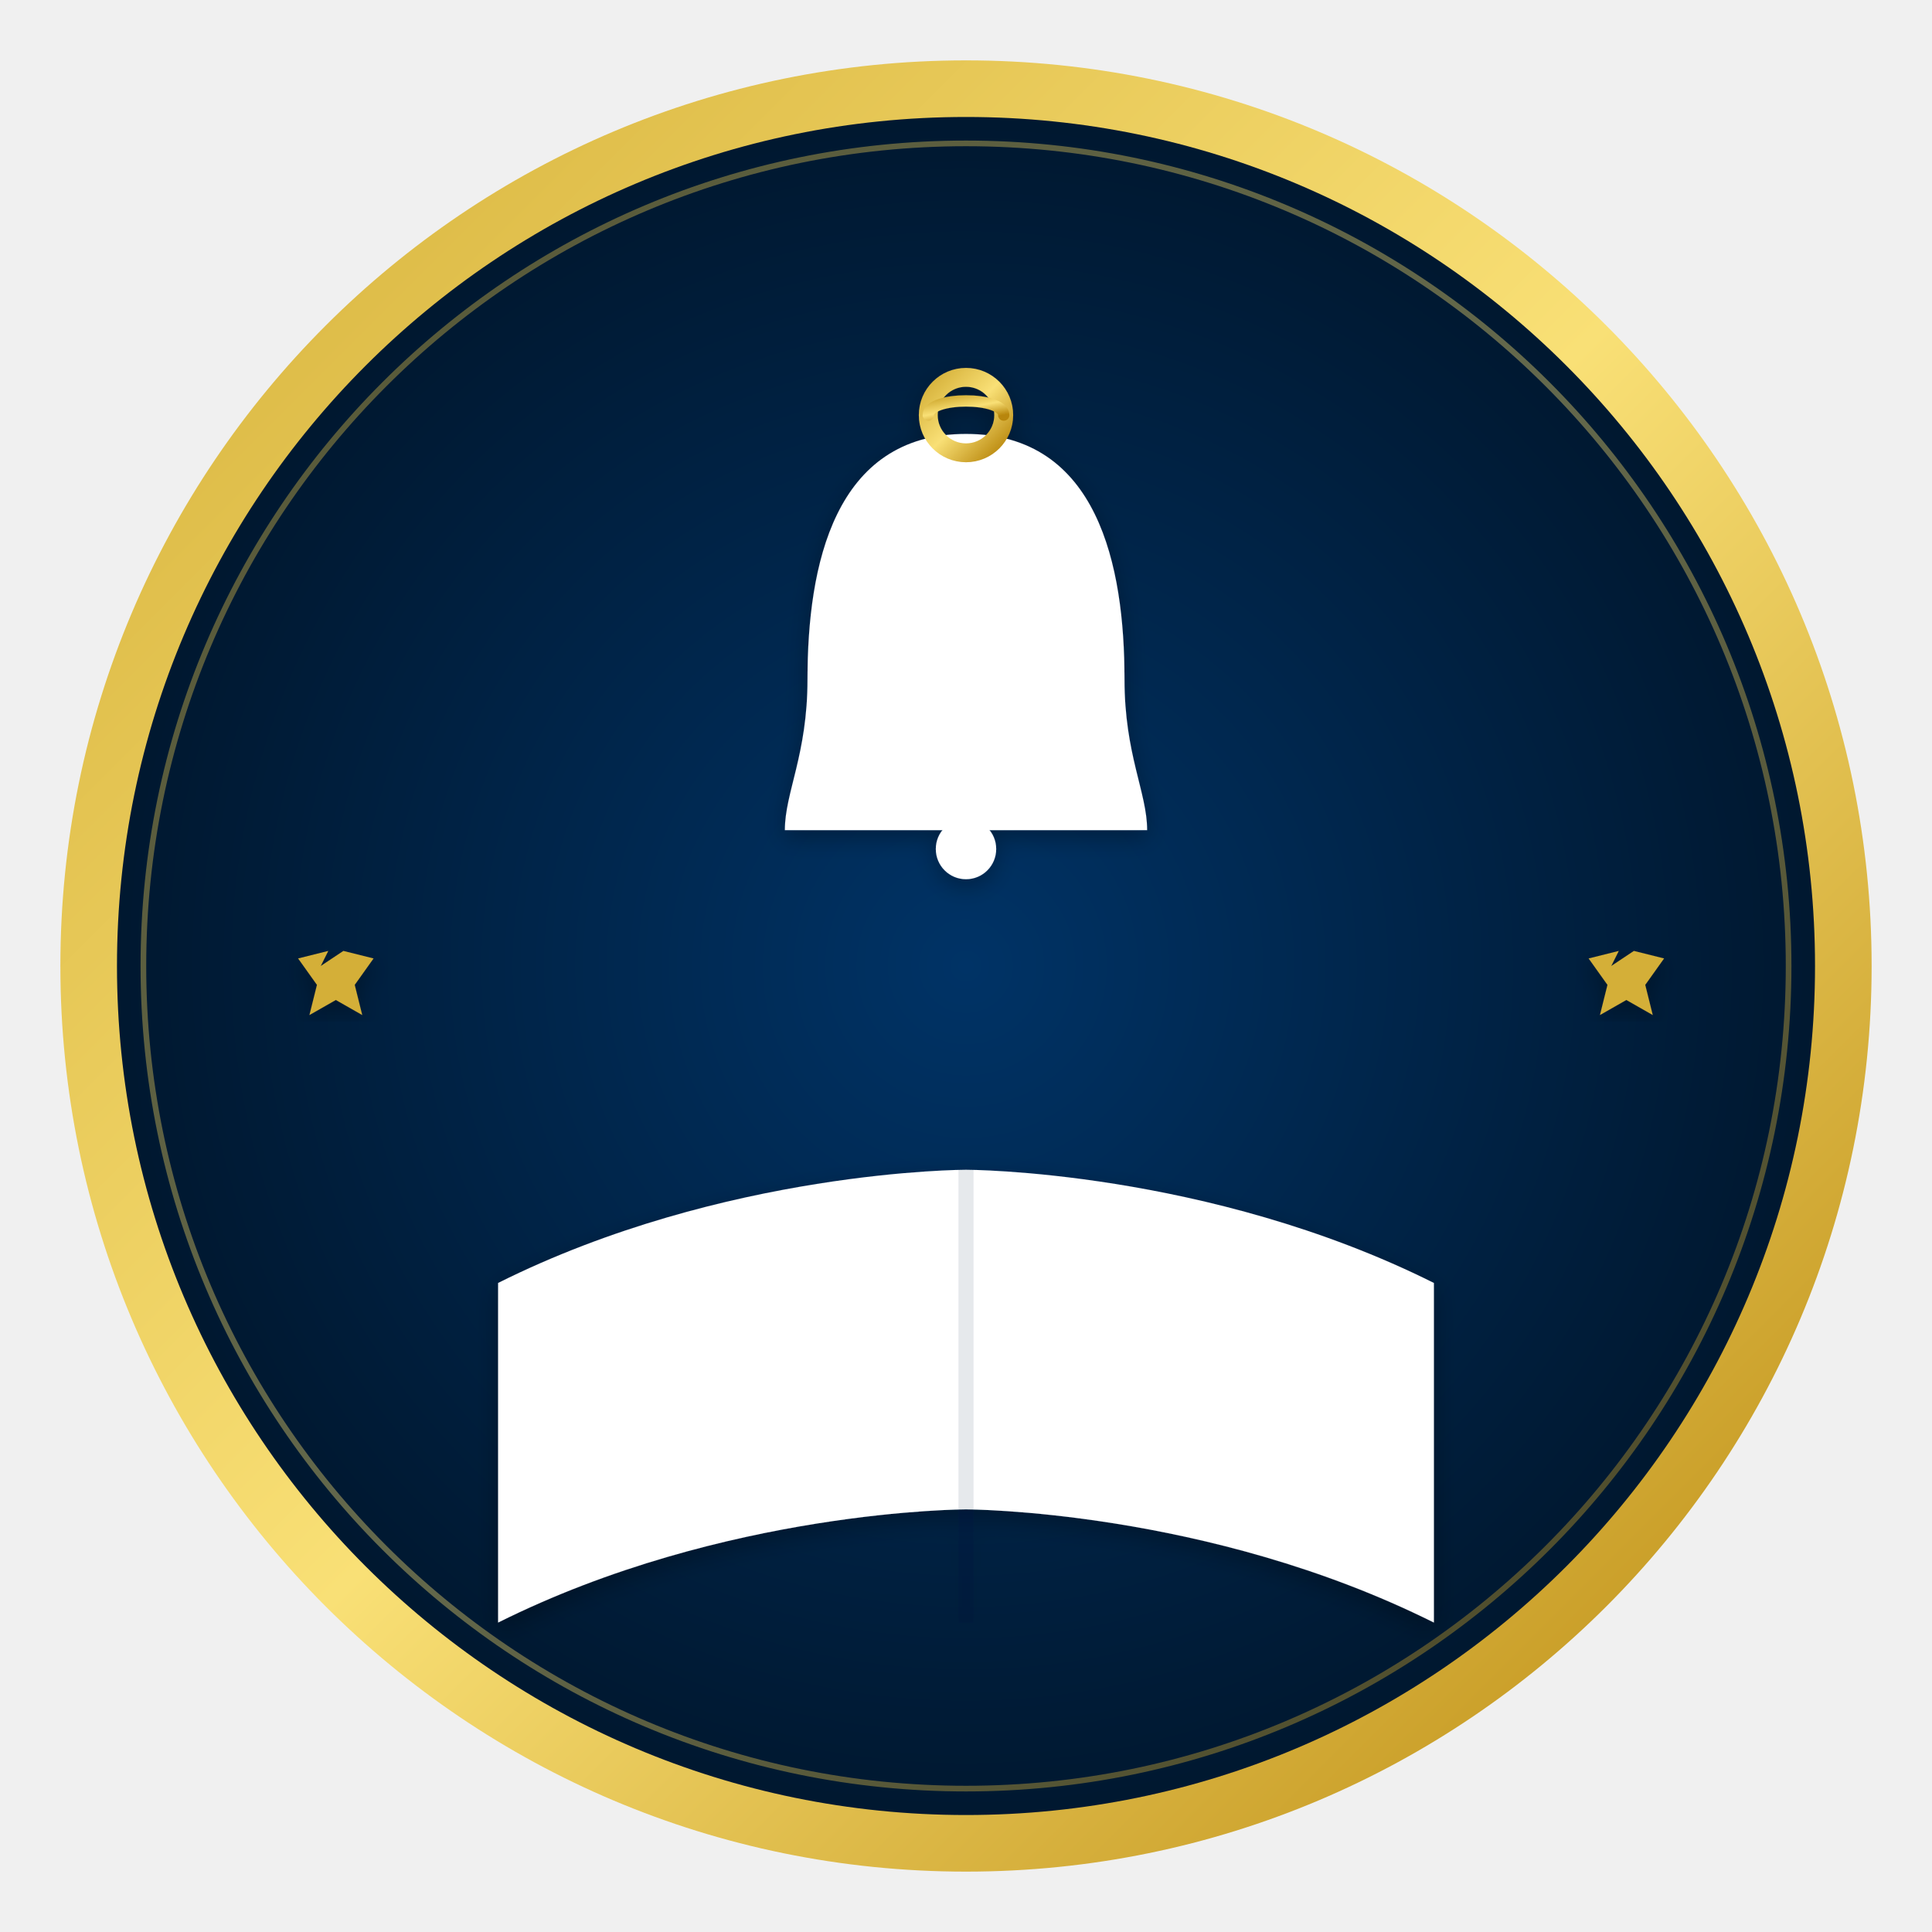
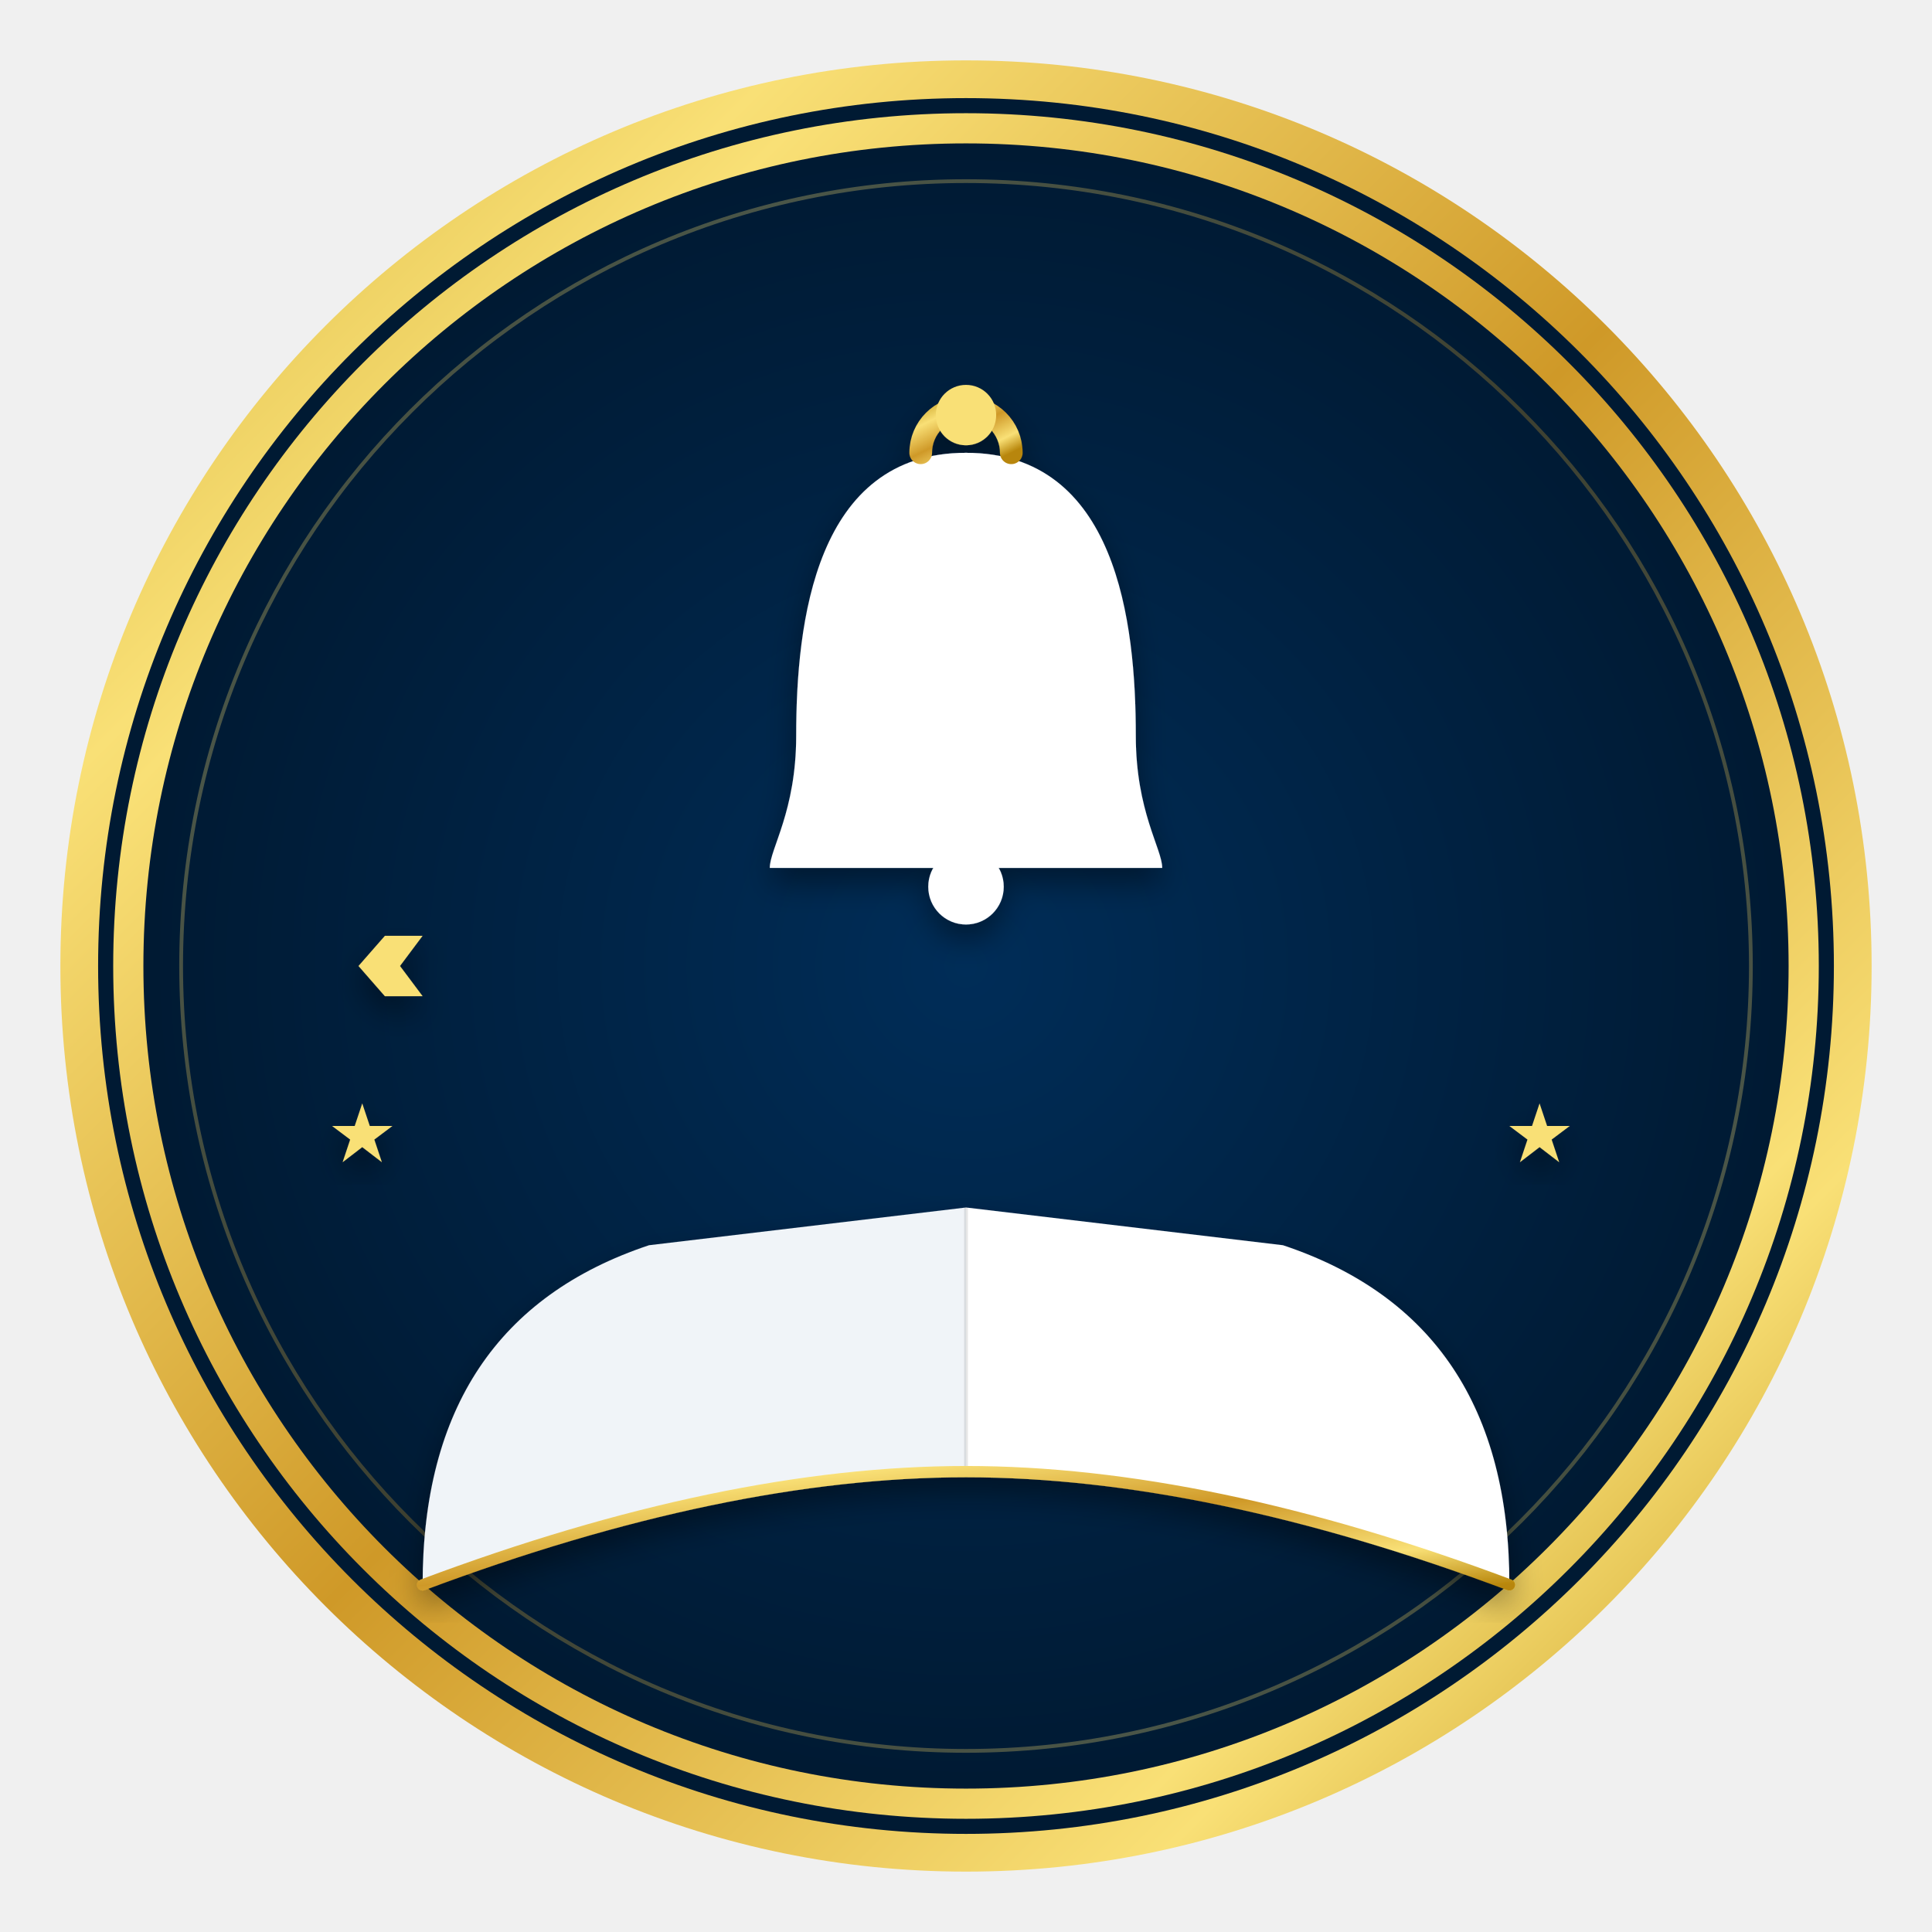
<svg xmlns="http://www.w3.org/2000/svg" width="512" height="512" viewBox="0 0 512 512" fill="none">
  <defs>
-     <linearGradient id="goldGradient" x1="0%" y1="0%" x2="100%" y2="100%">
+     <linearGradient id="gold_grad" x1="0%" y1="0%" x2="100%" y2="100%">
      <stop offset="0%" stop-color="#D4AF37" />
-       <stop offset="50%" stop-color="#F9E076" />
+       <stop offset="20%" stop-color="#F9E076" />
+       <stop offset="50%" stop-color="#CF9928" />
+       <stop offset="80%" stop-color="#F9E076" />
      <stop offset="100%" stop-color="#B8860B" />
    </linearGradient>
-     <radialGradient id="navyGradient" cx="50%" cy="50%" r="50%" fx="50%" fy="50%">
-       <stop offset="0%" stop-color="#003366" />
-       <stop offset="100%" stop-color="#001830" />
+     <radialGradient id="navy_grad" cx="50%" cy="50%" r="50%" fx="50%" fy="50%">
+       <stop offset="0%" stop-color="#002D58" />
+       <stop offset="100%" stop-color="#001A33" />
    </radialGradient>
-     <filter id="subtleDrop" x="-10%" y="-10%" width="120%" height="120%">
-       <feDropShadow dx="0" dy="2" stdDeviation="3" flood-opacity="0.3" />
+     <filter id="outer_glow" x="-20%" y="-20%" width="140%" height="140%">
+       <feGaussianBlur stdDeviation="5" result="blur" />
+       <feComposite in="SourceGraphic" in2="blur" operator="over" />
+     </filter>
+     <filter id="drop_shadow" x="-10%" y="-10%" width="120%" height="120%">
+       <feDropShadow dx="0" dy="4" stdDeviation="4" flood-opacity="0.4" />
    </filter>
  </defs>
-   <circle cx="256" cy="256" r="240" fill="url(#goldGradient)" />
-   <circle cx="256" cy="256" r="225" fill="url(#navyGradient)" />
-   <circle cx="256" cy="256" r="218" stroke="url(#goldGradient)" stroke-width="1.5" opacity="0.4" />
-   <g fill="#D4AF37" filter="url(#subtleDrop)">
-     <path d="M85 256l6-4 8 2-5 7 2 8-7-4-7 4 2-8-5-7 8-2z" />
-     <path d="M427 256l6-4 8 2-5 7 2 8-7-4-7 4 2-8-5-7 8-2z" />
+   <circle cx="256" cy="256" r="240" fill="url(#gold_grad)" />
+   <circle cx="256" cy="256" r="230" fill="#001A33" />
+   <circle cx="256" cy="256" r="226" fill="url(#gold_grad)" />
+   <circle cx="256" cy="256" r="218" fill="url(#navy_grad)" />
+   <circle cx="256" cy="256" r="208" stroke="url(#gold_grad)" stroke-width="1" opacity="0.3" />
+   <g fill="#F9E076" filter="url(#drop_shadow)">
+     <path d="M95 256 L102 248 L112 248 L106 256 L112 264 L102 264 Z" transform="translate(0,0)" />
+     <path d="M100 256l6.18-4.49h7.64L107.64 256l6.18 4.49h-7.64z" display="none" />
+     <path d="M105 256l5-15 5 15h15l-12 9 5 15-13-10-13 10 5-15-12-9h15z" transform="scale(0.4) translate(130, 490)" />
+     <path d="M105 256l5-15 5 15h15l-12 9 5 15-13-10-13 10 5-15-12-9h15z" transform="scale(0.4) translate(910, 490)" />
  </g>
-   <g filter="url(#subtleDrop)">
-     <path d="M256 310C256 310 320 310 380 340V430C320 400 256 400 256 400V310Z" fill="white" />
-     <path d="M256 310C256 310 192 310 132 340V430C192 400 256 400 256 400V310Z" fill="white" />
-     <rect x="254" y="310" width="4" height="120" fill="#001F3F" opacity="0.1" />
+   <g filter="url(#drop_shadow)">
+     <path d="M256 320 Q256 320 340 330 Q400 350 400 420 Q320 390 256 390 Z" fill="white" />
+     <path d="M256 320 Q256 320 172 330 Q112 350 112 420 Q192 390 256 390 Z" fill="#F0F4F8" />
+     <path d="M256 320 L256 390" stroke="#000" stroke-width="1" opacity="0.1" />
+     <path d="M112 420 Q192 390 256 390 Q320 390 400 420" stroke="url(#gold_grad)" stroke-width="3" fill="none" stroke-linecap="round" />
  </g>
-   <g transform="translate(256, 190)" filter="url(#subtleDrop)">
-     <path d="M0 -75C-35 -75 -42 -40 -42 -10C-42 10 -48 20 -48 30H48C48 20 42 10 42 -10C42 -40 35 -75 0 -75Z" fill="white" />
-     <circle cy="35" r="8" fill="white" />
-     <circle cy="-80" r="10" stroke="url(#goldGradient)" stroke-width="5" fill="none" />
-     <path d="M-10 -80C-10 -85 10 -85 10 -80" stroke="url(#goldGradient)" stroke-width="3" stroke-linecap="round" fill="none" />
+   <g transform="translate(256, 185)" filter="url(#drop_shadow)">
+     <path d="M0 -65 C-40 -65 -45 -20 -45 10 C-45 30 -52 40 -52 45 L52 45 C52 40 45 30 45 10 C45 -20 40 -65 0 -65 Z" fill="white" />
+     <circle cy="50" r="10" fill="white" />
+     <path d="M-12 -65 A 12 12 0 0 1 12 -65" stroke="url(#gold_grad)" stroke-width="6" fill="none" stroke-linecap="round" />
+     <circle cy="-75" r="8" fill="#F9E076" />
  </g>
</svg>
